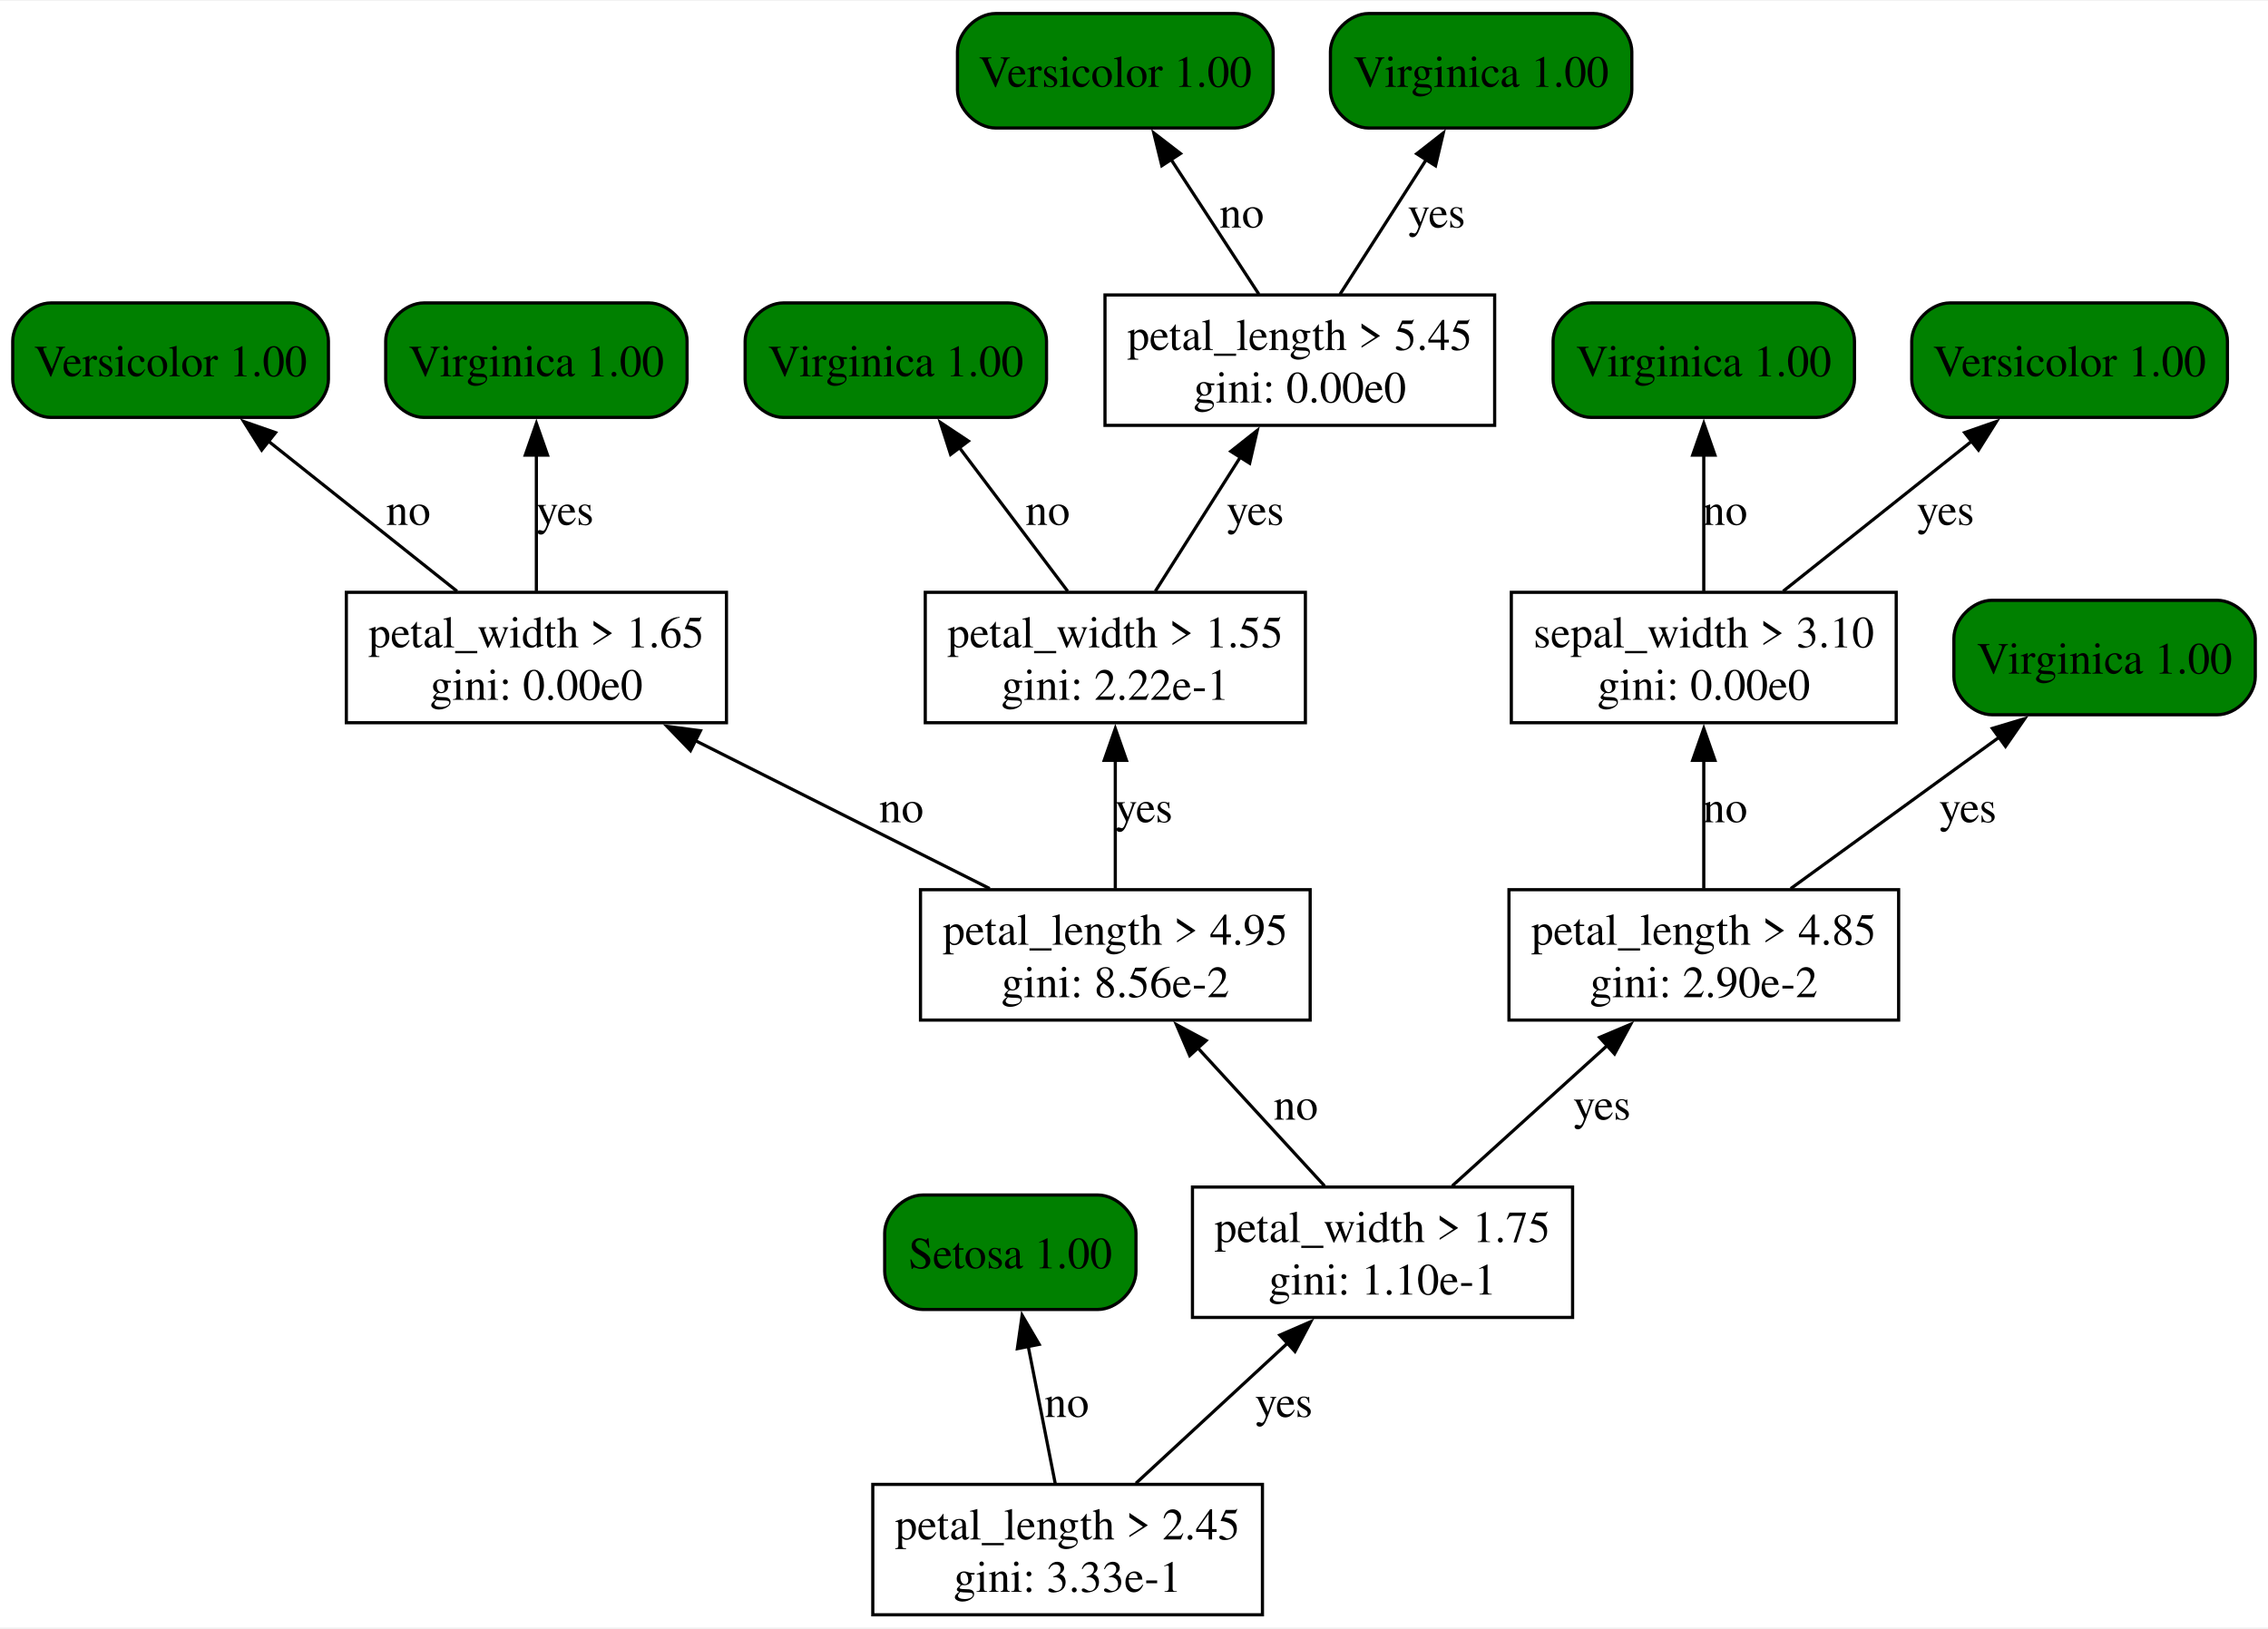
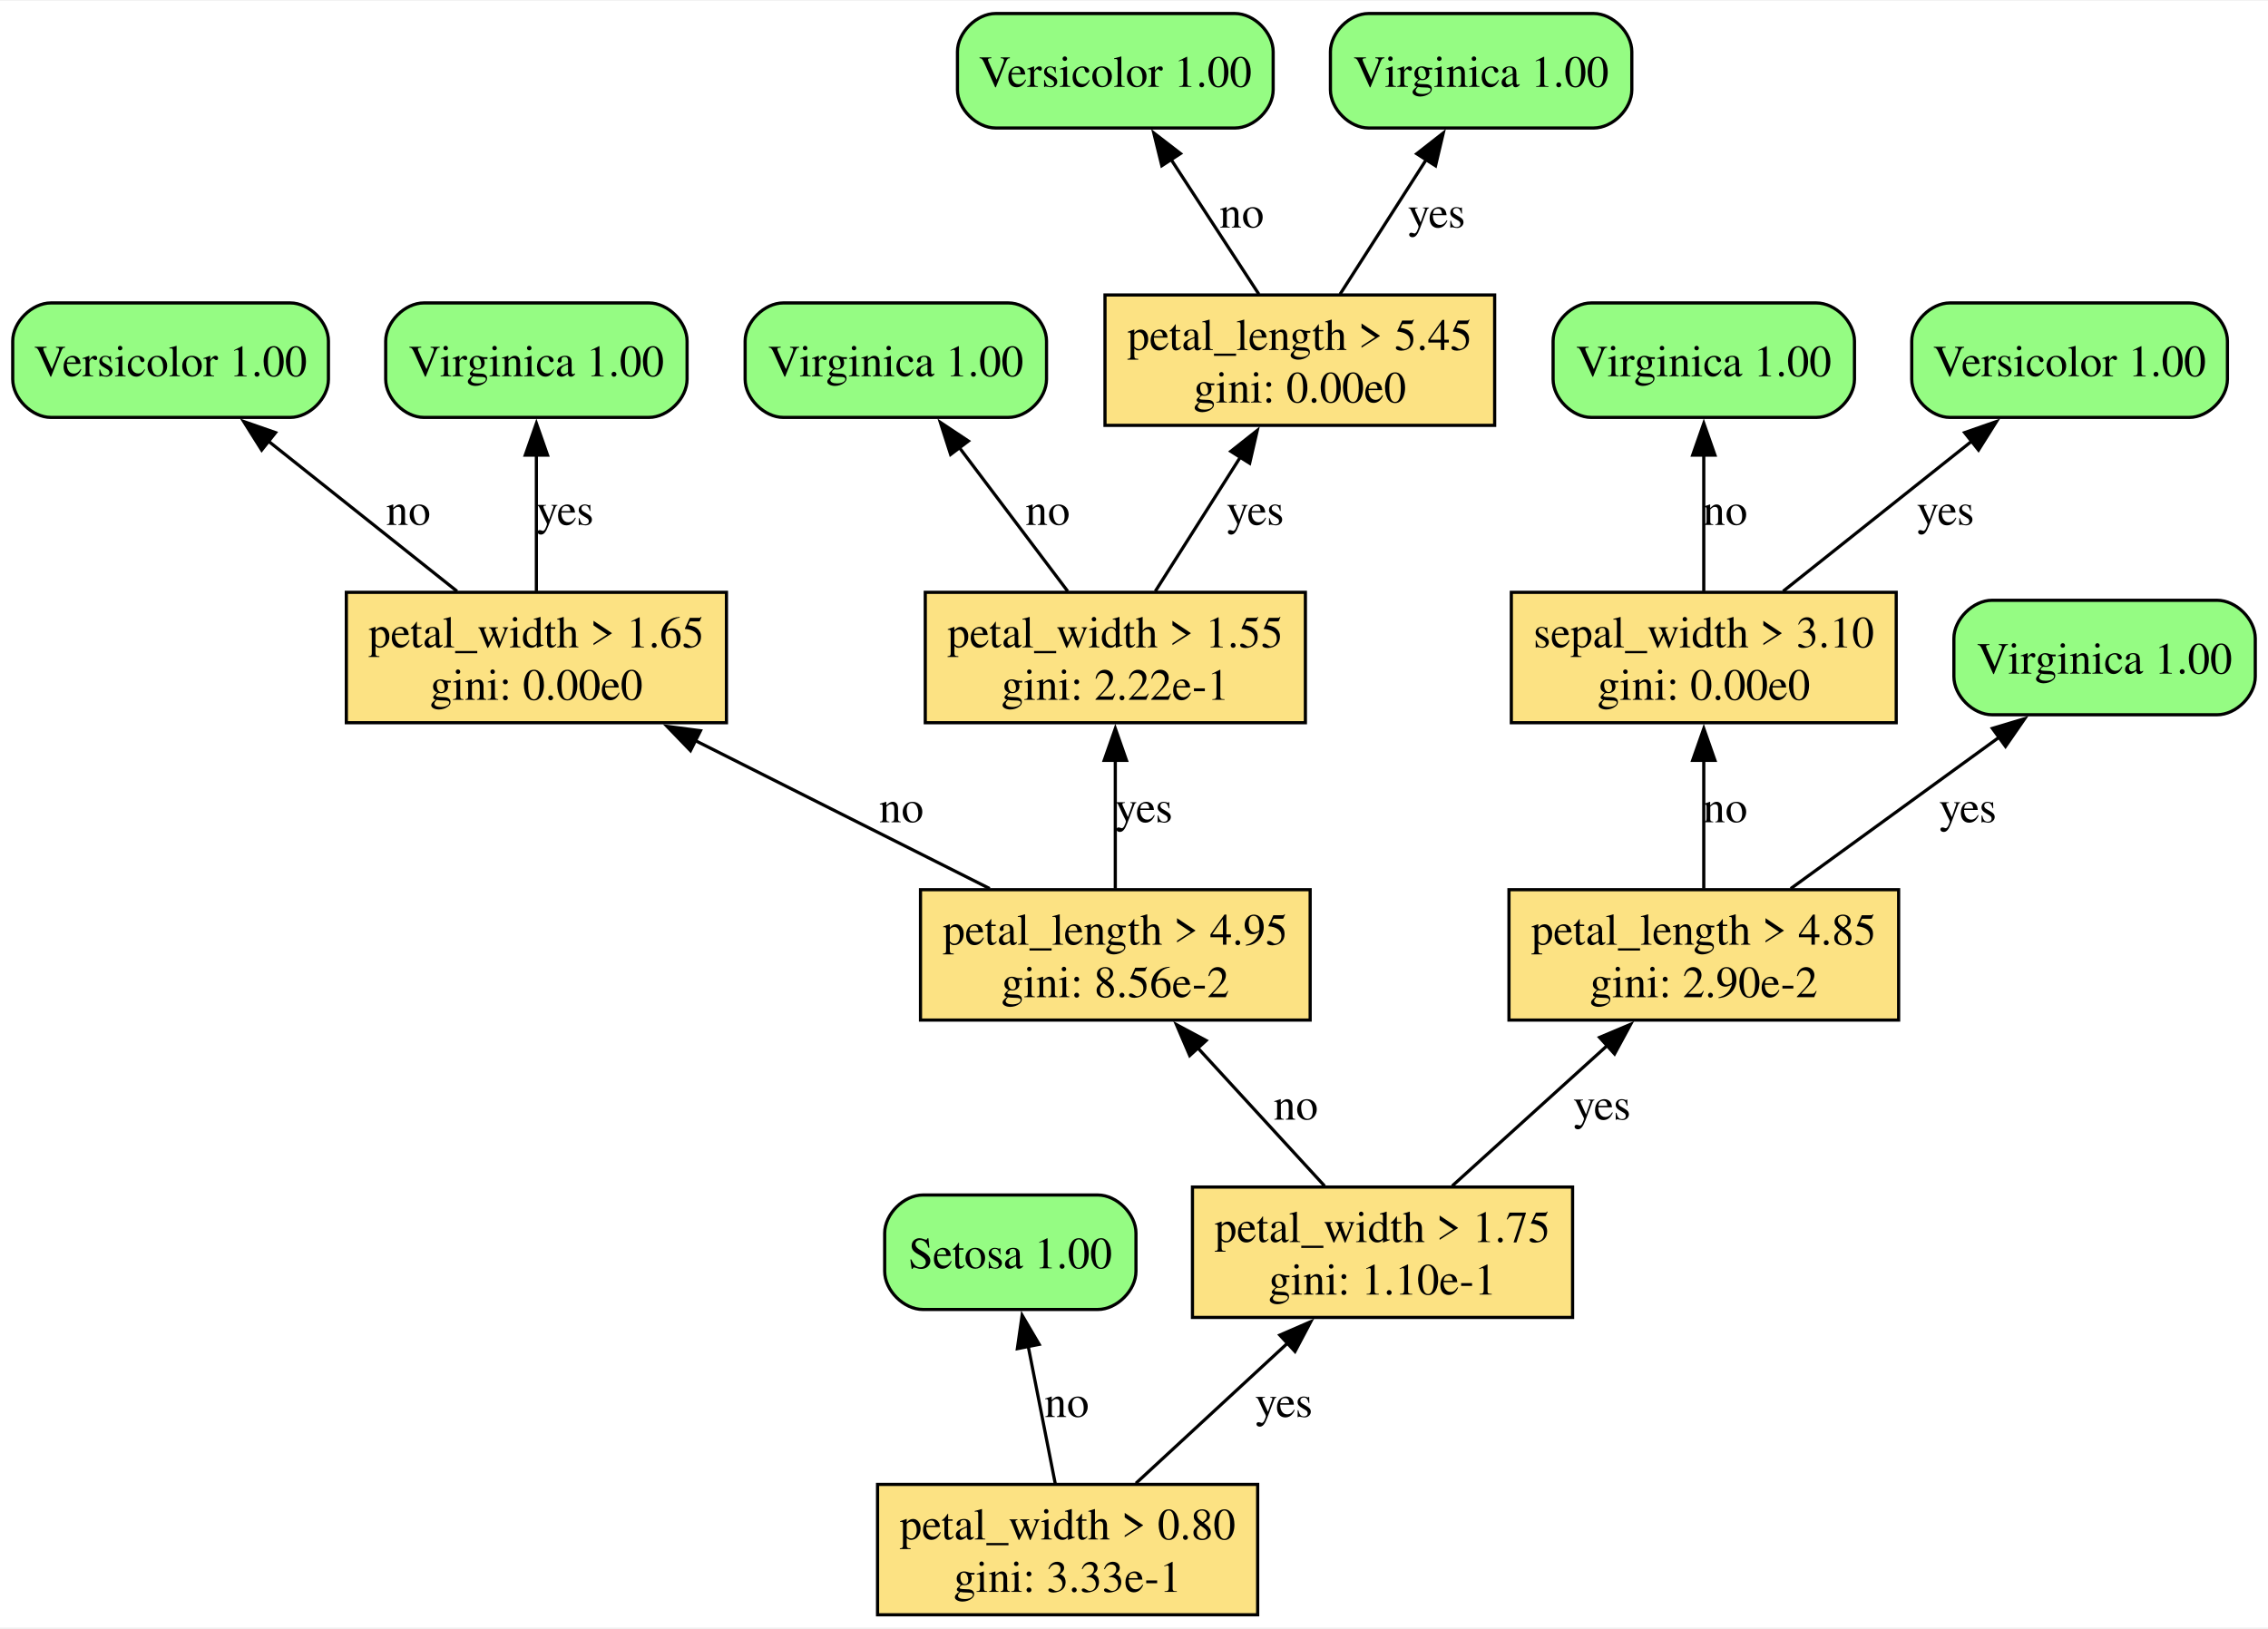
<svg xmlns="http://www.w3.org/2000/svg" width="713pt" height="512pt" viewBox="0.00 0.00 713.00 511.50">
  <g id="graph0" class="graph" transform="scale(1 1) rotate(0) translate(4 507.5)">
    <polygon fill="white" stroke="none" points="-4,4 -4,-507.5 709,-507.5 709,4 -4,4" />
    <g id="node1" class="node">
-       <polygon fill="none" stroke="black" points="392.88,-41 270.38,-41 270.38,0 392.88,0 392.88,-41" />
-       <text text-anchor="middle" x="331.62" y="-23.7" font-family="Times,serif" font-size="14.00">petal_length &gt; 2.45</text>
+       <polygon fill="#fce283" stroke="black" points="391.38,-41 271.88,-41 271.88,0 391.38,0 391.38,-41" />
+       <text text-anchor="middle" x="331.62" y="-23.7" font-family="Times,serif" font-size="14.00">petal_width &gt; 0.80</text>
      <text text-anchor="middle" x="331.62" y="-7.2" font-family="Times,serif" font-size="14.00">gini: 3.33e-1</text>
    </g>
    <g id="node2" class="node">
-       <path fill="green" stroke="black" d="M341.12,-132C341.12,-132 286.12,-132 286.12,-132 280.12,-132 274.12,-126 274.12,-120 274.12,-120 274.12,-108 274.12,-108 274.12,-102 280.12,-96 286.12,-96 286.12,-96 341.12,-96 341.12,-96 347.12,-96 353.12,-102 353.12,-108 353.12,-108 353.12,-120 353.12,-120 353.12,-126 347.12,-132 341.12,-132" />
+       <path fill="#95fc83" stroke="black" d="M341.12,-132C341.12,-132 286.12,-132 286.12,-132 280.12,-132 274.12,-126 274.12,-120 274.12,-120 274.12,-108 274.12,-108 274.12,-102 280.12,-96 286.12,-96 286.12,-96 341.12,-96 341.12,-96 347.12,-96 353.12,-102 353.12,-108 353.12,-108 353.12,-120 353.12,-120 353.12,-126 347.12,-132 341.12,-132" />
      <text text-anchor="middle" x="313.62" y="-108.95" font-family="Times,serif" font-size="14.00">Setosa 1.00</text>
    </g>
    <g id="edge1" class="edge">
      <path fill="none" stroke="black" d="M327.72,-41.35C325.23,-54 321.97,-70.59 319.21,-84.61" />
      <polygon fill="black" stroke="black" points="315.83,-83.68 317.33,-94.17 322.69,-85.03 315.83,-83.68" />
      <text text-anchor="middle" x="331.38" y="-62.2" font-family="Times,serif" font-size="14.00">no</text>
    </g>
    <g id="node3" class="node">
-       <polygon fill="none" stroke="black" points="490.38,-134.5 370.88,-134.5 370.88,-93.5 490.38,-93.5 490.38,-134.5" />
+       <polygon fill="#fce283" stroke="black" points="490.38,-134.5 370.88,-134.5 370.88,-93.5 490.38,-93.5 490.38,-134.5" />
      <text text-anchor="middle" x="430.62" y="-117.2" font-family="Times,serif" font-size="14.00">petal_width &gt; 1.75</text>
      <text text-anchor="middle" x="430.62" y="-100.7" font-family="Times,serif" font-size="14.00">gini: 1.10e-1</text>
    </g>
    <g id="edge2" class="edge">
      <path fill="none" stroke="black" d="M353.11,-41.35C367.12,-54.3 385.59,-71.38 400.99,-85.61" />
      <polygon fill="black" stroke="black" points="398.35,-87.94 408.07,-92.16 403.11,-82.8 398.35,-87.94" />
      <text text-anchor="middle" x="399.62" y="-62.2" font-family="Times,serif" font-size="14.00">yes</text>
    </g>
    <g id="node4" class="node">
-       <polygon fill="none" stroke="black" points="407.88,-228 285.38,-228 285.38,-187 407.88,-187 407.88,-228" />
+       <polygon fill="#fce283" stroke="black" points="407.88,-228 285.38,-228 285.38,-187 407.88,-187 407.88,-228" />
      <text text-anchor="middle" x="346.62" y="-210.7" font-family="Times,serif" font-size="14.00">petal_length &gt; 4.95</text>
      <text text-anchor="middle" x="346.62" y="-194.2" font-family="Times,serif" font-size="14.00">gini: 8.56e-2</text>
    </g>
    <g id="edge3" class="edge">
      <path fill="none" stroke="black" d="M412.4,-134.85C400.73,-147.56 385.41,-164.25 372.49,-178.32" />
      <polygon fill="black" stroke="black" points="370.02,-175.84 365.84,-185.57 375.18,-180.57 370.02,-175.84" />
      <text text-anchor="middle" x="403.38" y="-155.7" font-family="Times,serif" font-size="14.00">no</text>
    </g>
    <g id="node13" class="node">
-       <polygon fill="none" stroke="black" points="592.88,-228 470.38,-228 470.38,-187 592.88,-187 592.88,-228" />
+       <polygon fill="#fce283" stroke="black" points="592.88,-228 470.38,-228 470.38,-187 592.88,-187 592.88,-228" />
      <text text-anchor="middle" x="531.62" y="-210.7" font-family="Times,serif" font-size="14.00">petal_length &gt; 4.85</text>
      <text text-anchor="middle" x="531.62" y="-194.2" font-family="Times,serif" font-size="14.00">gini: 2.90e-2</text>
    </g>
    <g id="edge12" class="edge">
      <path fill="none" stroke="black" d="M452.54,-134.85C466.83,-147.8 485.68,-164.88 501.4,-179.11" />
      <polygon fill="black" stroke="black" points="498.87,-181.55 508.63,-185.67 503.57,-176.36 498.87,-181.55" />
      <text text-anchor="middle" x="499.62" y="-155.7" font-family="Times,serif" font-size="14.00">yes</text>
    </g>
    <g id="node5" class="node">
-       <polygon fill="none" stroke="black" points="224.38,-321.5 104.88,-321.5 104.88,-280.5 224.38,-280.5 224.38,-321.5" />
+       <polygon fill="#fce283" stroke="black" points="224.38,-321.5 104.88,-321.5 104.88,-280.5 224.38,-280.5 224.38,-321.5" />
      <text text-anchor="middle" x="164.62" y="-304.2" font-family="Times,serif" font-size="14.00">petal_width &gt; 1.65</text>
      <text text-anchor="middle" x="164.62" y="-287.7" font-family="Times,serif" font-size="14.00">gini: 0.00e0</text>
    </g>
    <g id="edge4" class="edge">
      <path fill="none" stroke="black" d="M307.13,-228.35C279.92,-242.04 243.54,-260.33 214.35,-275" />
      <polygon fill="black" stroke="black" points="213.07,-271.73 205.71,-279.35 216.21,-277.98 213.07,-271.73" />
      <text text-anchor="middle" x="279.38" y="-249.2" font-family="Times,serif" font-size="14.00">no</text>
    </g>
    <g id="node8" class="node">
-       <polygon fill="none" stroke="black" points="406.38,-321.5 286.88,-321.5 286.88,-280.5 406.38,-280.5 406.38,-321.5" />
+       <polygon fill="#fce283" stroke="black" points="406.38,-321.5 286.88,-321.5 286.88,-280.5 406.38,-280.5 406.38,-321.5" />
      <text text-anchor="middle" x="346.62" y="-304.2" font-family="Times,serif" font-size="14.00">petal_width &gt; 1.55</text>
      <text text-anchor="middle" x="346.62" y="-287.7" font-family="Times,serif" font-size="14.00">gini: 2.22e-1</text>
    </g>
    <g id="edge7" class="edge">
      <path fill="none" stroke="black" d="M346.62,-228.35C346.62,-240.22 346.62,-255.56 346.62,-269" />
      <polygon fill="black" stroke="black" points="343.13,-268.67 346.63,-278.67 350.13,-268.67 343.13,-268.67" />
      <text text-anchor="middle" x="355.62" y="-249.2" font-family="Times,serif" font-size="14.00">yes</text>
    </g>
    <g id="node6" class="node">
-       <path fill="green" stroke="black" d="M87.25,-412.5C87.25,-412.5 12,-412.5 12,-412.5 6,-412.5 0,-406.5 0,-400.5 0,-400.5 0,-388.5 0,-388.5 0,-382.5 6,-376.5 12,-376.5 12,-376.5 87.25,-376.5 87.25,-376.5 93.25,-376.5 99.25,-382.5 99.25,-388.5 99.25,-388.5 99.25,-400.5 99.25,-400.5 99.25,-406.5 93.25,-412.5 87.25,-412.5" />
+       <path fill="#95fc83" stroke="black" d="M87.25,-412.5C87.25,-412.5 12,-412.5 12,-412.5 6,-412.5 0,-406.5 0,-400.5 0,-400.5 0,-388.5 0,-388.5 0,-382.5 6,-376.5 12,-376.5 12,-376.5 87.25,-376.5 87.25,-376.5 93.25,-376.5 99.25,-382.5 99.25,-388.5 99.25,-388.5 99.25,-400.5 99.25,-400.5 99.25,-406.5 93.25,-412.5 87.25,-412.5" />
      <text text-anchor="middle" x="49.62" y="-389.45" font-family="Times,serif" font-size="14.00">Versicolor 1.00</text>
    </g>
    <g id="edge5" class="edge">
      <path fill="none" stroke="black" d="M139.67,-321.85C122.27,-335.7 98.93,-354.27 80.37,-369.04" />
      <polygon fill="black" stroke="black" points="78.26,-366.24 72.61,-375.21 82.62,-371.72 78.26,-366.24" />
      <text text-anchor="middle" x="124.38" y="-342.7" font-family="Times,serif" font-size="14.00">no</text>
    </g>
    <g id="node7" class="node">
-       <path fill="green" stroke="black" d="M200,-412.5C200,-412.5 129.25,-412.5 129.25,-412.5 123.25,-412.5 117.25,-406.5 117.25,-400.5 117.25,-400.5 117.25,-388.5 117.25,-388.5 117.25,-382.5 123.25,-376.5 129.25,-376.5 129.25,-376.5 200,-376.5 200,-376.5 206,-376.5 212,-382.5 212,-388.5 212,-388.5 212,-400.5 212,-400.5 212,-406.5 206,-412.5 200,-412.5" />
+       <path fill="#95fc83" stroke="black" d="M200,-412.5C200,-412.5 129.25,-412.5 129.25,-412.5 123.25,-412.5 117.25,-406.5 117.25,-400.5 117.25,-400.5 117.25,-388.5 117.25,-388.5 117.25,-382.5 123.25,-376.5 129.25,-376.5 129.25,-376.5 200,-376.5 200,-376.5 206,-376.5 212,-382.5 212,-388.5 212,-388.5 212,-400.5 212,-400.5 212,-406.5 206,-412.5 200,-412.5" />
      <text text-anchor="middle" x="164.62" y="-389.45" font-family="Times,serif" font-size="14.00">Virginica 1.00</text>
    </g>
    <g id="edge6" class="edge">
      <path fill="none" stroke="black" d="M164.62,-321.85C164.62,-334.37 164.62,-350.75 164.62,-364.69" />
      <polygon fill="black" stroke="black" points="161.13,-364.64 164.63,-374.64 168.13,-364.64 161.13,-364.64" />
      <text text-anchor="middle" x="173.62" y="-342.7" font-family="Times,serif" font-size="14.00">yes</text>
    </g>
    <g id="node9" class="node">
-       <path fill="green" stroke="black" d="M313,-412.5C313,-412.5 242.25,-412.5 242.25,-412.5 236.25,-412.5 230.25,-406.5 230.25,-400.5 230.25,-400.5 230.25,-388.5 230.25,-388.5 230.25,-382.5 236.25,-376.5 242.25,-376.5 242.25,-376.5 313,-376.5 313,-376.5 319,-376.5 325,-382.5 325,-388.5 325,-388.5 325,-400.5 325,-400.5 325,-406.5 319,-412.5 313,-412.5" />
+       <path fill="#95fc83" stroke="black" d="M313,-412.5C313,-412.5 242.25,-412.5 242.25,-412.5 236.25,-412.5 230.25,-406.5 230.25,-400.5 230.25,-400.5 230.25,-388.5 230.25,-388.5 230.25,-382.5 236.25,-376.5 242.25,-376.5 242.25,-376.5 313,-376.5 313,-376.5 319,-376.5 325,-382.5 325,-388.5 325,-388.5 325,-400.5 325,-400.5 325,-406.5 319,-412.5 313,-412.5" />
      <text text-anchor="middle" x="277.62" y="-389.45" font-family="Times,serif" font-size="14.00">Virginica 1.00</text>
    </g>
    <g id="edge8" class="edge">
      <path fill="none" stroke="black" d="M331.65,-321.85C321.64,-335.13 308.35,-352.75 297.46,-367.2" />
      <polygon fill="black" stroke="black" points="294.85,-364.85 291.62,-374.94 300.43,-369.07 294.85,-364.85" />
      <text text-anchor="middle" x="325.38" y="-342.7" font-family="Times,serif" font-size="14.00">no</text>
    </g>
    <g id="node10" class="node">
-       <polygon fill="none" stroke="black" points="465.88,-415 343.38,-415 343.38,-374 465.88,-374 465.88,-415" />
+       <polygon fill="#fce283" stroke="black" points="465.88,-415 343.38,-415 343.38,-374 465.88,-374 465.88,-415" />
      <text text-anchor="middle" x="404.62" y="-397.7" font-family="Times,serif" font-size="14.00">petal_length &gt; 5.45</text>
      <text text-anchor="middle" x="404.62" y="-381.2" font-family="Times,serif" font-size="14.00">gini: 0.00e0</text>
    </g>
    <g id="edge9" class="edge">
      <path fill="none" stroke="black" d="M359.21,-321.85C367.04,-334.2 377.25,-350.31 386,-364.12" />
      <polygon fill="black" stroke="black" points="382.94,-365.83 391.25,-372.41 388.86,-362.09 382.94,-365.83" />
      <text text-anchor="middle" x="390.62" y="-342.7" font-family="Times,serif" font-size="14.00">yes</text>
    </g>
    <g id="node11" class="node">
-       <path fill="green" stroke="black" d="M384.25,-503.5C384.25,-503.5 309,-503.5 309,-503.5 303,-503.5 297,-497.5 297,-491.5 297,-491.5 297,-479.5 297,-479.5 297,-473.5 303,-467.5 309,-467.5 309,-467.5 384.25,-467.5 384.25,-467.5 390.25,-467.5 396.25,-473.5 396.25,-479.5 396.25,-479.5 396.25,-491.5 396.25,-491.5 396.25,-497.5 390.25,-503.5 384.25,-503.5" />
+       <path fill="#95fc83" stroke="black" d="M384.25,-503.5C384.25,-503.5 309,-503.5 309,-503.5 303,-503.5 297,-497.5 297,-491.5 297,-491.5 297,-479.5 297,-479.5 297,-473.5 303,-467.5 309,-467.5 309,-467.5 384.25,-467.5 384.25,-467.5 390.25,-467.5 396.25,-473.5 396.25,-479.5 396.25,-479.5 396.25,-491.5 396.25,-491.5 396.25,-497.5 390.25,-503.5 384.25,-503.5" />
      <text text-anchor="middle" x="346.62" y="-480.45" font-family="Times,serif" font-size="14.00">Versicolor 1.00</text>
    </g>
    <g id="edge10" class="edge">
      <path fill="none" stroke="black" d="M391.75,-415.25C383.59,-427.78 372.92,-444.14 364.01,-457.82" />
      <polygon fill="black" stroke="black" points="361.25,-455.65 358.72,-465.94 367.11,-459.47 361.25,-455.65" />
      <text text-anchor="middle" x="386.38" y="-436.2" font-family="Times,serif" font-size="14.00">no</text>
    </g>
    <g id="node12" class="node">
-       <path fill="green" stroke="black" d="M497,-503.5C497,-503.5 426.25,-503.5 426.25,-503.5 420.25,-503.5 414.25,-497.5 414.25,-491.5 414.25,-491.5 414.25,-479.5 414.25,-479.5 414.25,-473.5 420.25,-467.5 426.25,-467.5 426.25,-467.5 497,-467.5 497,-467.5 503,-467.5 509,-473.5 509,-479.5 509,-479.5 509,-491.5 509,-491.5 509,-497.5 503,-503.5 497,-503.5" />
+       <path fill="#95fc83" stroke="black" d="M497,-503.5C497,-503.5 426.25,-503.5 426.25,-503.5 420.25,-503.5 414.25,-497.5 414.25,-491.5 414.25,-491.5 414.25,-479.5 414.25,-479.5 414.25,-473.5 420.25,-467.5 426.25,-467.5 426.25,-467.5 497,-467.5 497,-467.5 503,-467.5 509,-473.5 509,-479.5 509,-479.5 509,-491.5 509,-491.5 509,-497.5 503,-503.5 497,-503.5" />
      <text text-anchor="middle" x="461.62" y="-480.45" font-family="Times,serif" font-size="14.00">Virginica 1.00</text>
    </g>
    <g id="edge11" class="edge">
      <path fill="none" stroke="black" d="M417.28,-415.25C425.3,-427.78 435.78,-444.14 444.54,-457.82" />
      <polygon fill="black" stroke="black" points="441.39,-459.4 449.73,-465.93 447.29,-455.62 441.39,-459.4" />
      <text text-anchor="middle" x="447.62" y="-436.2" font-family="Times,serif" font-size="14.00">yes</text>
    </g>
    <g id="node14" class="node">
-       <polygon fill="none" stroke="black" points="592.12,-321.5 471.12,-321.5 471.12,-280.5 592.12,-280.5 592.12,-321.5" />
+       <polygon fill="#fce283" stroke="black" points="592.12,-321.5 471.12,-321.5 471.12,-280.5 592.12,-280.5 592.12,-321.5" />
      <text text-anchor="middle" x="531.62" y="-304.2" font-family="Times,serif" font-size="14.00">sepal_width &gt; 3.10</text>
      <text text-anchor="middle" x="531.62" y="-287.7" font-family="Times,serif" font-size="14.00">gini: 0.00e0</text>
    </g>
    <g id="edge13" class="edge">
      <path fill="none" stroke="black" d="M531.62,-228.35C531.62,-240.22 531.62,-255.56 531.62,-269" />
      <polygon fill="black" stroke="black" points="528.13,-268.67 531.63,-278.67 535.13,-268.67 528.13,-268.67" />
      <text text-anchor="middle" x="538.38" y="-249.2" font-family="Times,serif" font-size="14.00">no</text>
    </g>
    <g id="node17" class="node">
-       <path fill="green" stroke="black" d="M693,-319C693,-319 622.25,-319 622.25,-319 616.25,-319 610.25,-313 610.25,-307 610.25,-307 610.25,-295 610.25,-295 610.25,-289 616.25,-283 622.25,-283 622.25,-283 693,-283 693,-283 699,-283 705,-289 705,-295 705,-295 705,-307 705,-307 705,-313 699,-319 693,-319" />
+       <path fill="#95fc83" stroke="black" d="M693,-319C693,-319 622.25,-319 622.25,-319 616.25,-319 610.25,-313 610.25,-307 610.25,-307 610.25,-295 610.25,-295 610.25,-289 616.25,-283 622.25,-283 622.25,-283 693,-283 693,-283 699,-283 705,-289 705,-295 705,-295 705,-307 705,-307 705,-313 699,-319 693,-319" />
      <text text-anchor="middle" x="657.62" y="-295.95" font-family="Times,serif" font-size="14.00">Virginica 1.00</text>
    </g>
    <g id="edge16" class="edge">
      <path fill="none" stroke="black" d="M558.97,-228.35C578.21,-242.33 604.07,-261.11 624.49,-275.94" />
      <polygon fill="black" stroke="black" points="622.36,-278.72 632.51,-281.76 626.48,-273.05 622.36,-278.72" />
      <text text-anchor="middle" x="614.62" y="-249.2" font-family="Times,serif" font-size="14.00">yes</text>
    </g>
    <g id="node15" class="node">
-       <path fill="green" stroke="black" d="M567,-412.5C567,-412.5 496.25,-412.5 496.25,-412.5 490.25,-412.5 484.25,-406.5 484.25,-400.5 484.25,-400.5 484.25,-388.5 484.25,-388.5 484.25,-382.5 490.25,-376.5 496.25,-376.5 496.25,-376.5 567,-376.5 567,-376.5 573,-376.5 579,-382.5 579,-388.5 579,-388.5 579,-400.5 579,-400.5 579,-406.5 573,-412.5 567,-412.5" />
+       <path fill="#95fc83" stroke="black" d="M567,-412.5C567,-412.5 496.25,-412.5 496.25,-412.5 490.25,-412.5 484.25,-406.5 484.25,-400.5 484.25,-400.5 484.25,-388.5 484.25,-388.5 484.25,-382.5 490.25,-376.5 496.25,-376.5 496.25,-376.5 567,-376.5 567,-376.5 573,-376.5 579,-382.5 579,-388.5 579,-388.5 579,-400.5 579,-400.5 579,-406.5 573,-412.5 567,-412.5" />
      <text text-anchor="middle" x="531.62" y="-389.45" font-family="Times,serif" font-size="14.00">Virginica 1.00</text>
    </g>
    <g id="edge14" class="edge">
      <path fill="none" stroke="black" d="M531.62,-321.85C531.62,-334.37 531.62,-350.75 531.62,-364.69" />
      <polygon fill="black" stroke="black" points="528.13,-364.64 531.63,-374.64 535.13,-364.64 528.13,-364.64" />
      <text text-anchor="middle" x="538.38" y="-342.7" font-family="Times,serif" font-size="14.00">no</text>
    </g>
    <g id="node16" class="node">
-       <path fill="green" stroke="black" d="M684.25,-412.5C684.25,-412.5 609,-412.5 609,-412.5 603,-412.5 597,-406.5 597,-400.5 597,-400.5 597,-388.5 597,-388.5 597,-382.5 603,-376.5 609,-376.5 609,-376.5 684.25,-376.5 684.25,-376.5 690.25,-376.5 696.25,-382.5 696.25,-388.5 696.25,-388.5 696.25,-400.5 696.25,-400.5 696.25,-406.5 690.25,-412.5 684.25,-412.5" />
+       <path fill="#95fc83" stroke="black" d="M684.25,-412.5C684.25,-412.5 609,-412.5 609,-412.5 603,-412.5 597,-406.5 597,-400.5 597,-400.5 597,-388.5 597,-388.5 597,-382.5 603,-376.5 609,-376.5 609,-376.5 684.25,-376.5 684.25,-376.5 690.25,-376.5 696.25,-382.5 696.25,-388.5 696.25,-388.5 696.25,-400.5 696.25,-400.5 696.25,-406.5 690.25,-412.5 684.25,-412.5" />
      <text text-anchor="middle" x="646.62" y="-389.45" font-family="Times,serif" font-size="14.00">Versicolor 1.00</text>
    </g>
    <g id="edge15" class="edge">
      <path fill="none" stroke="black" d="M556.58,-321.85C573.98,-335.7 597.32,-354.27 615.88,-369.04" />
      <polygon fill="black" stroke="black" points="613.63,-371.72 623.64,-375.21 617.99,-366.24 613.63,-371.72" />
      <text text-anchor="middle" x="607.62" y="-342.7" font-family="Times,serif" font-size="14.00">yes</text>
    </g>
  </g>
</svg>
